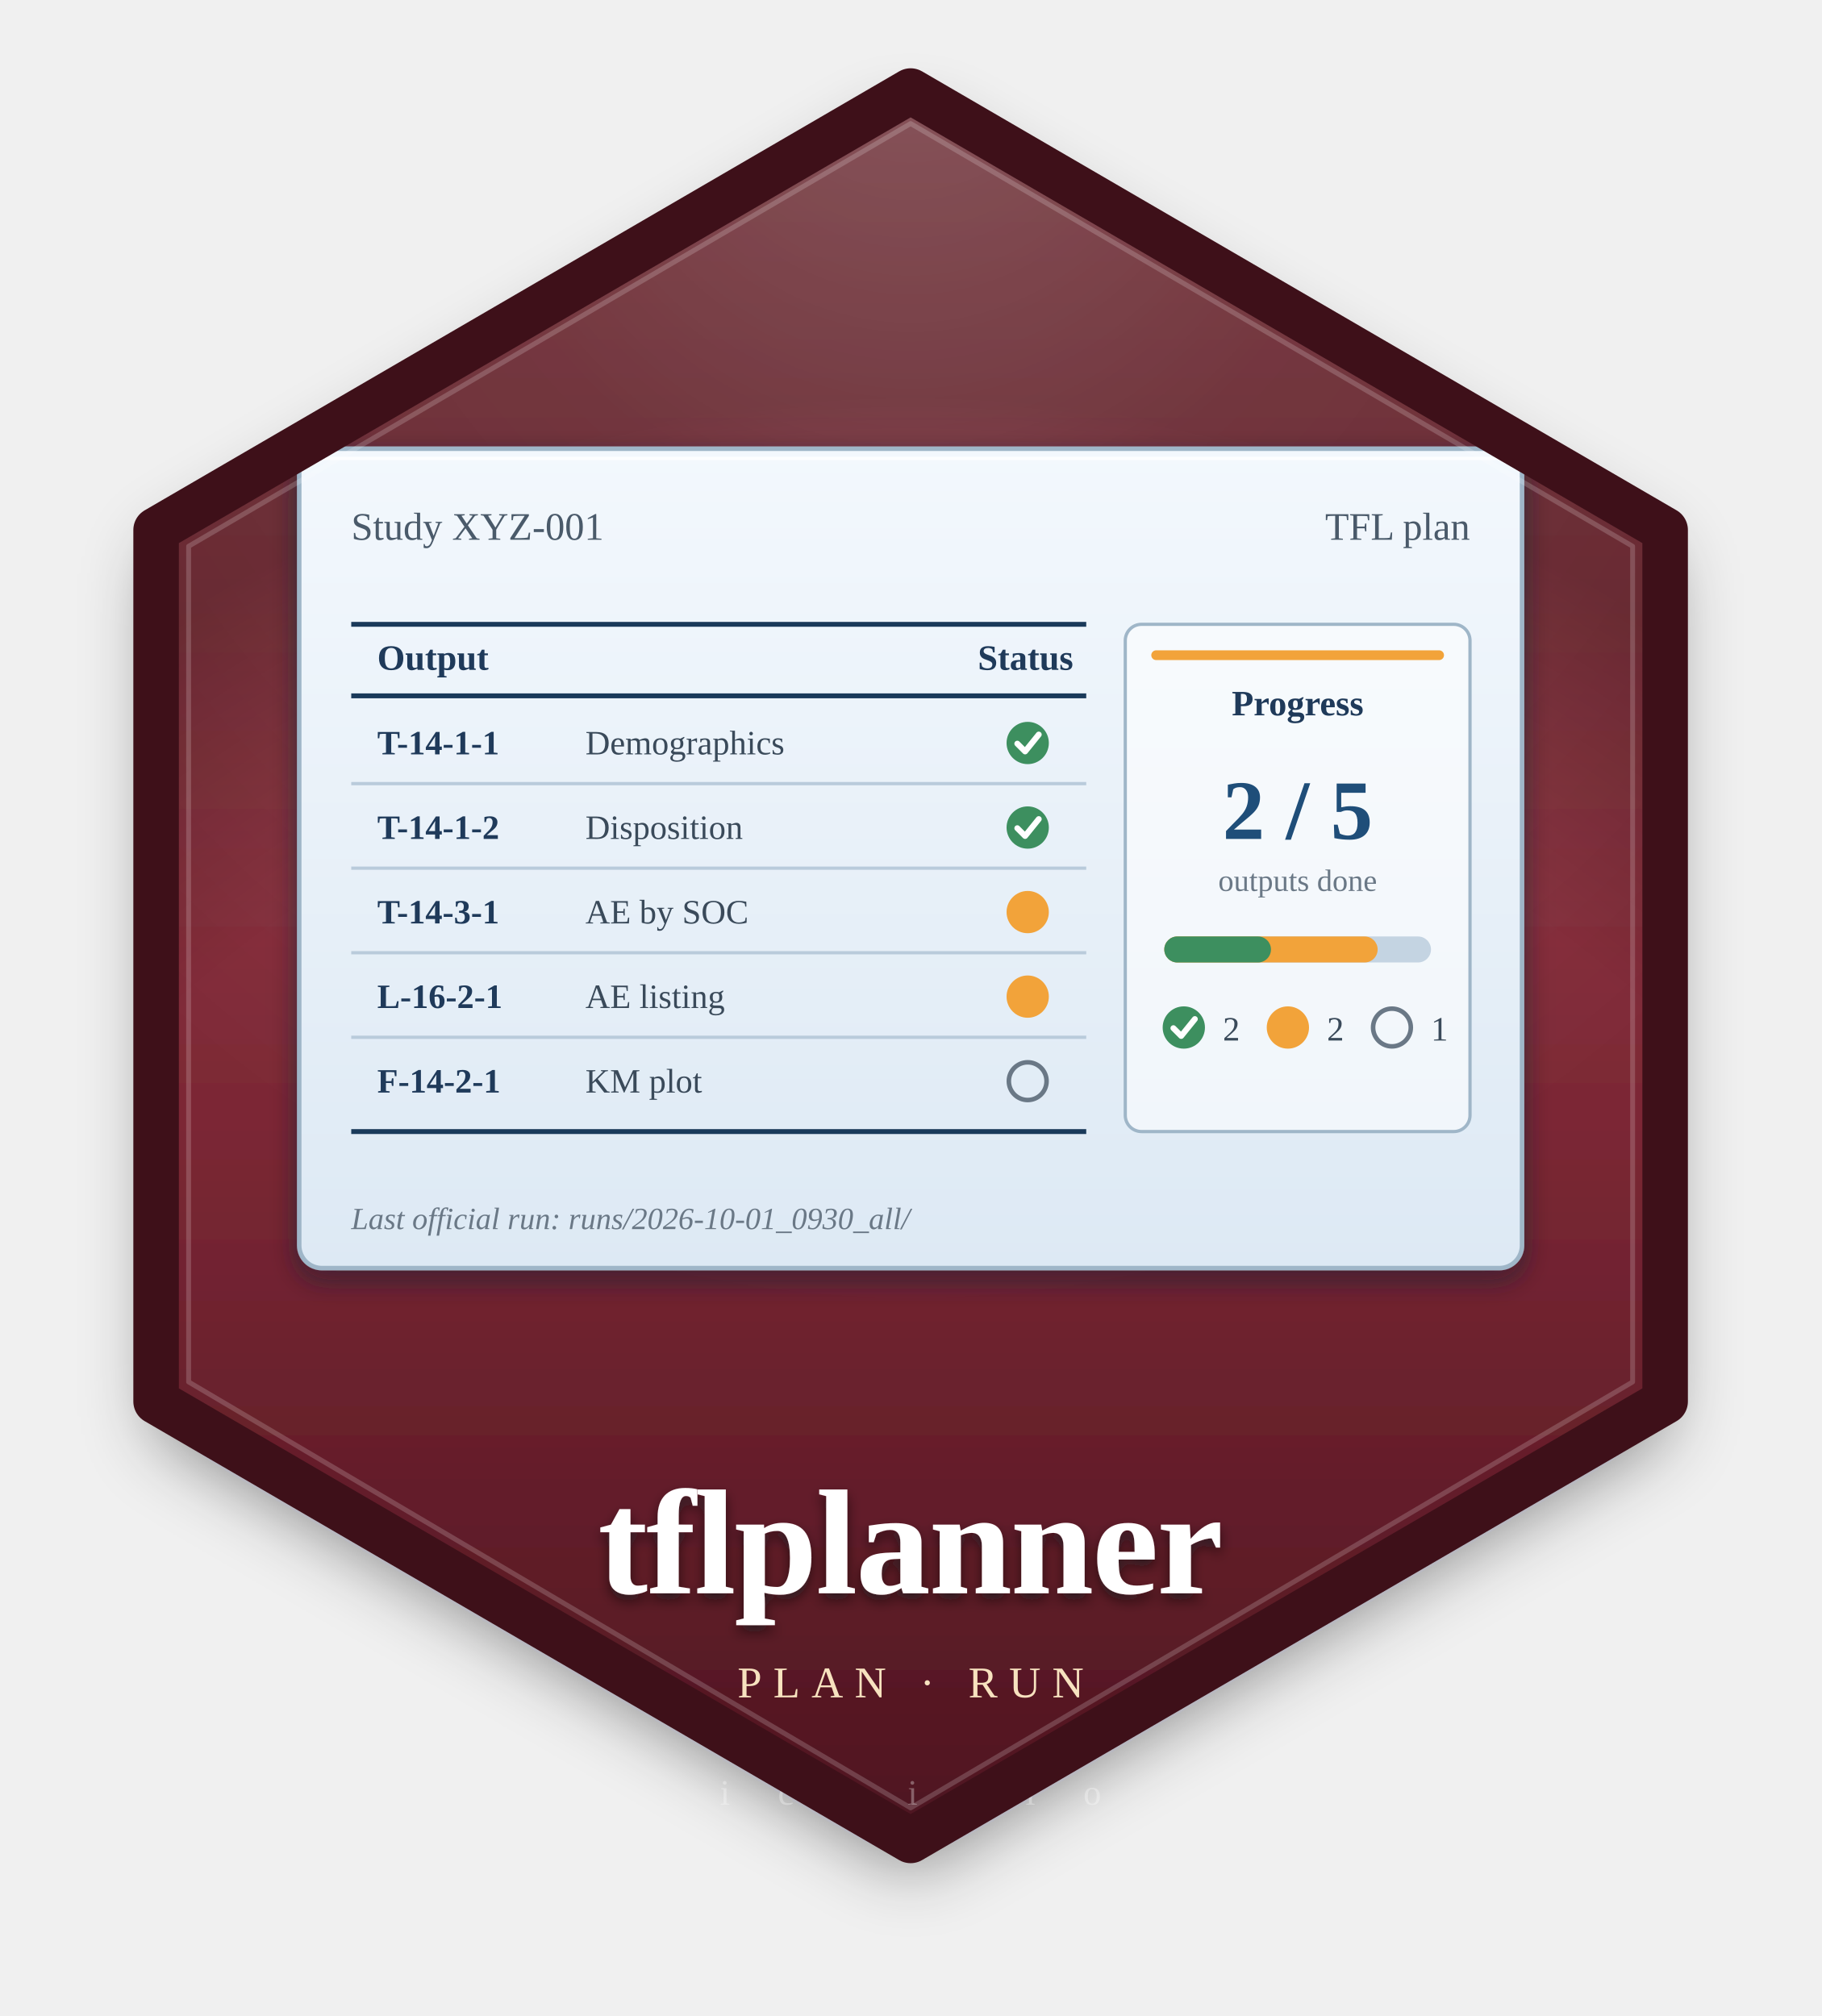
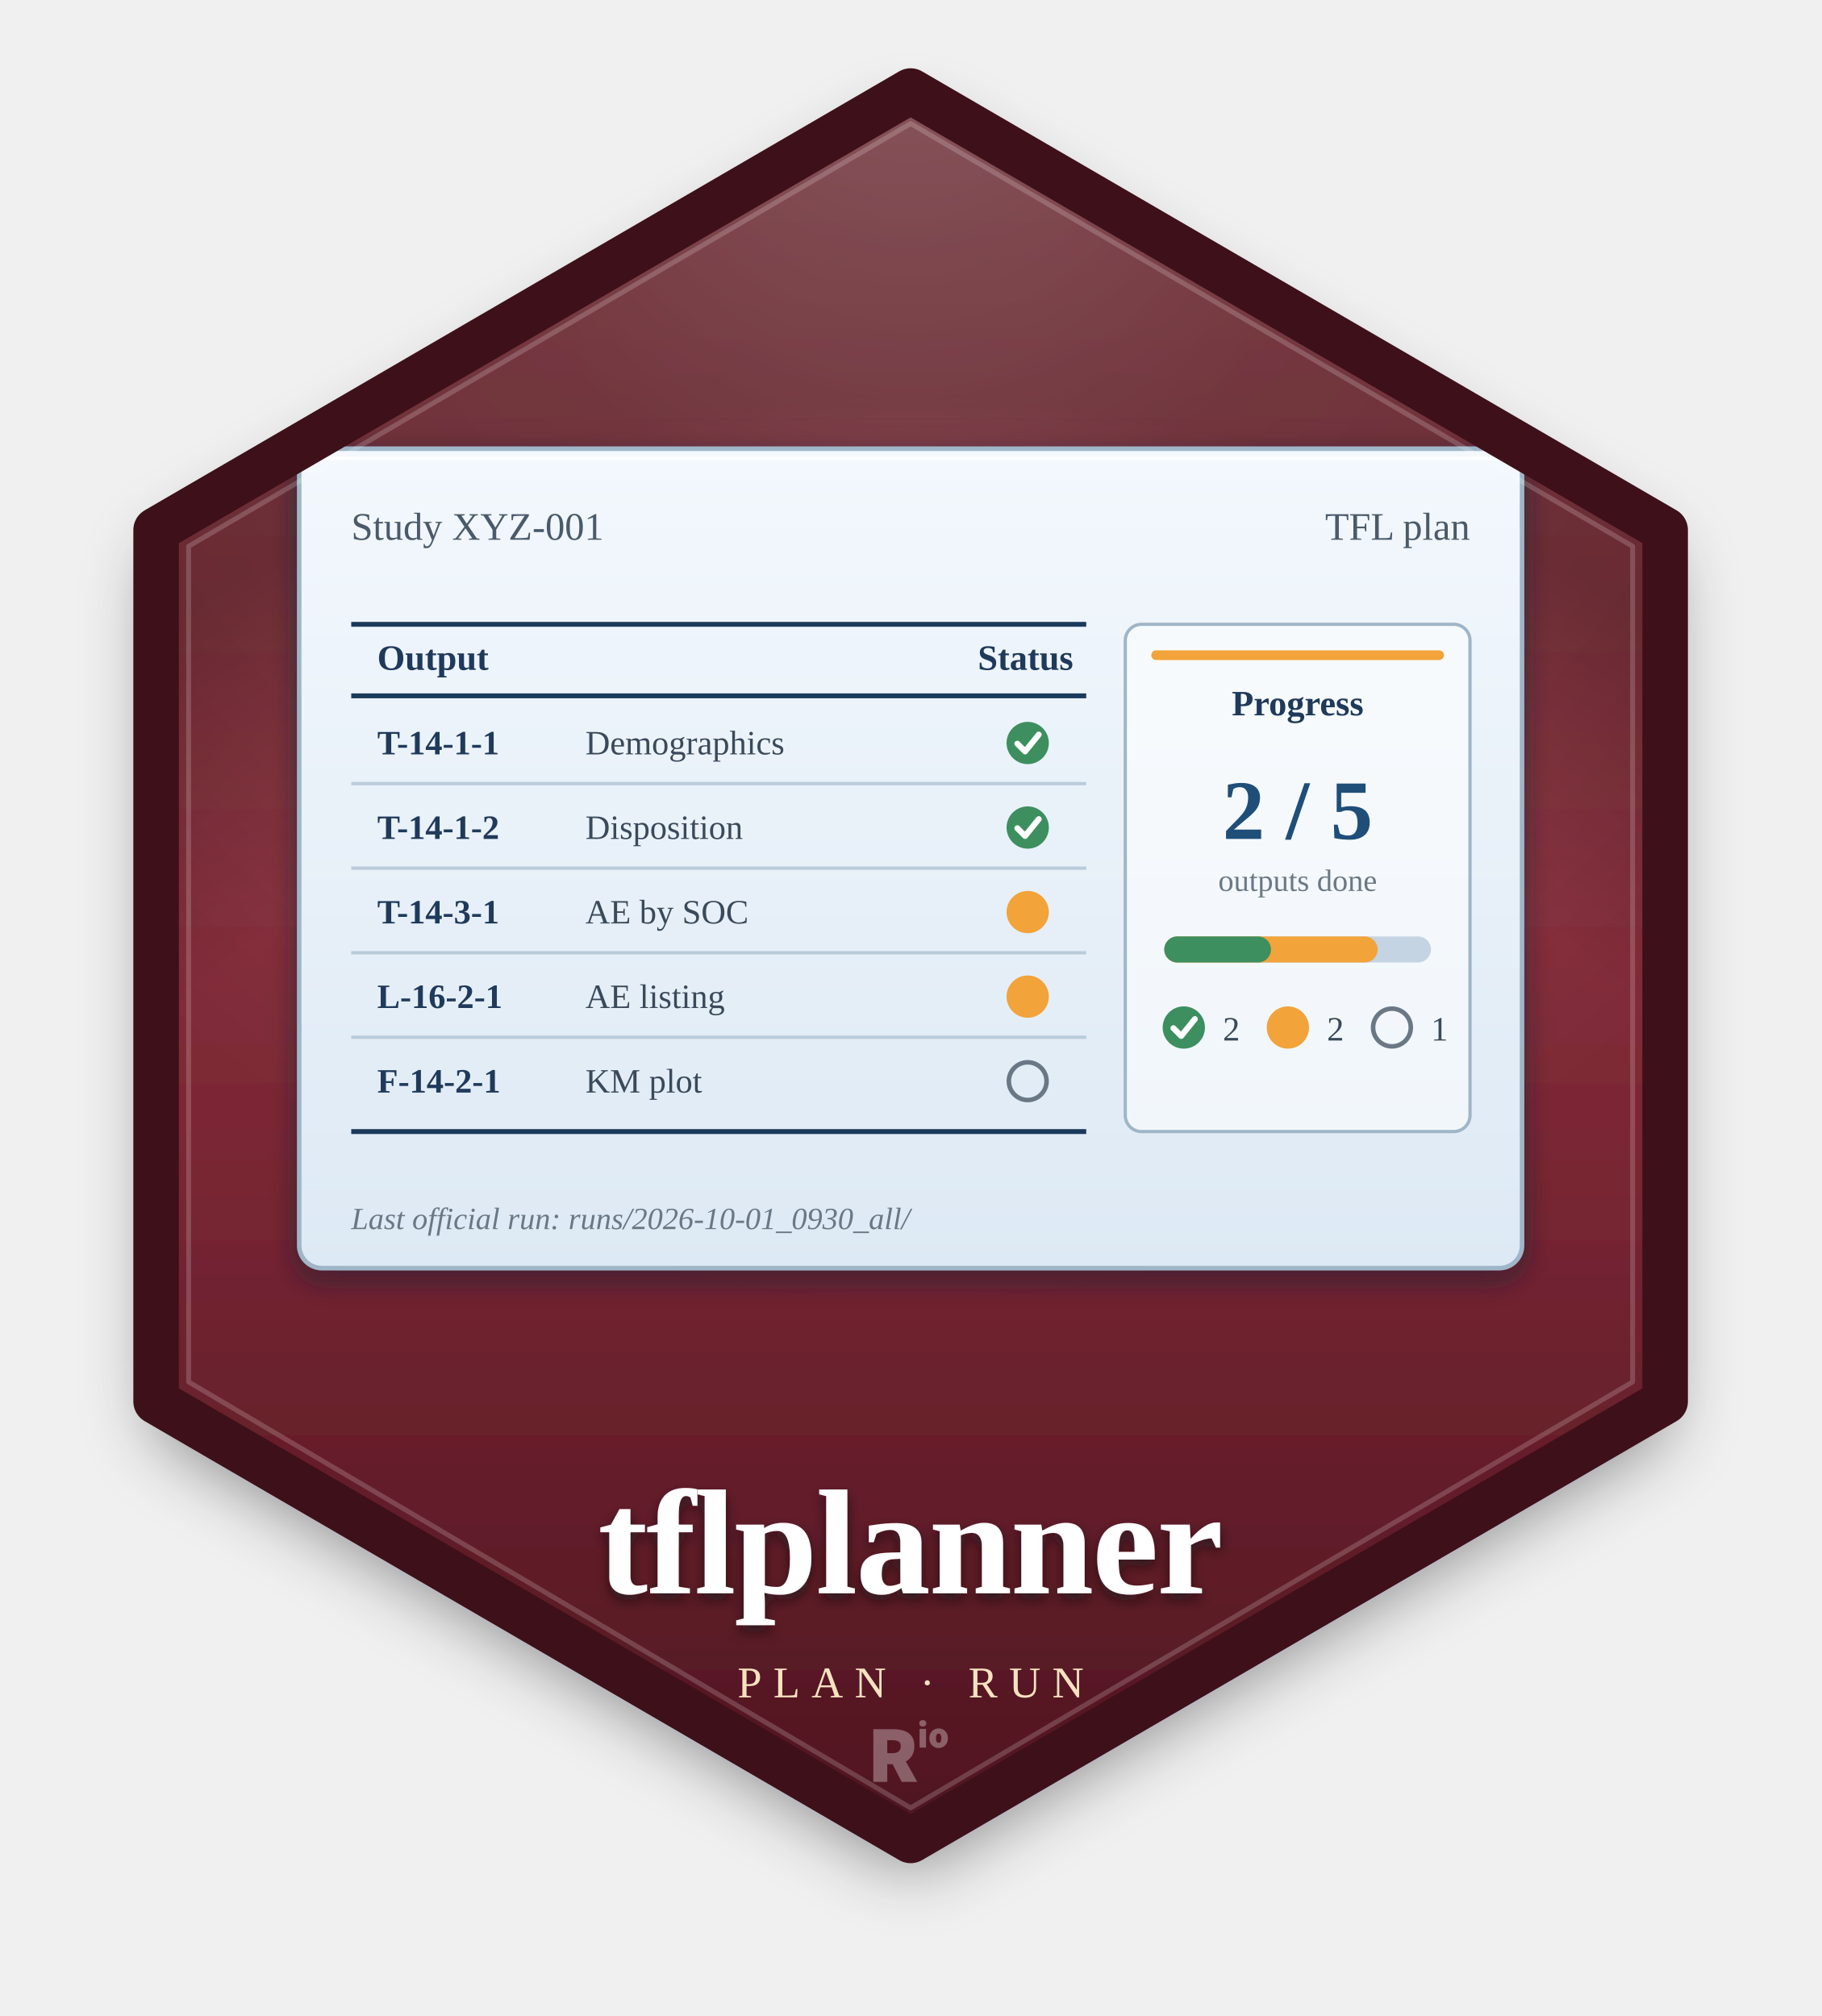
<svg xmlns="http://www.w3.org/2000/svg" width="560" height="620" viewBox="0 0 560 620">
  <defs>
    <linearGradient id="hexbg" x1="50%" y1="0%" x2="50%" y2="100%">
      <stop offset="0%" stop-color="#a8424f" />
      <stop offset="60%" stop-color="#7a2734" />
      <stop offset="100%" stop-color="#4d1520" />
    </linearGradient>
    <radialGradient id="topgloss" cx="50%" cy="0%" r="65%" fx="50%" fy="0%">
      <stop offset="0%" stop-color="#ffffff" stop-opacity="0.32" />
      <stop offset="40%" stop-color="#ffffff" stop-opacity="0.10" />
      <stop offset="100%" stop-color="#ffffff" stop-opacity="0" />
    </radialGradient>
    <radialGradient id="vignette" cx="50%" cy="100%" r="80%" fx="50%" fy="100%">
      <stop offset="0%" stop-color="#000000" stop-opacity="0" />
      <stop offset="80%" stop-color="#000000" stop-opacity="0" />
      <stop offset="100%" stop-color="#000000" stop-opacity="0.30" />
    </radialGradient>
    <linearGradient id="paperbg" x1="50%" y1="0%" x2="50%" y2="100%">
      <stop offset="0%" stop-color="#f3f8fd" />
      <stop offset="100%" stop-color="#dde9f4" />
    </linearGradient>
    <filter id="hex-shadow" x="-12%" y="-8%" width="124%" height="124%">
      <feDropShadow dx="0" dy="9" stdDeviation="11" flood-color="#000913" flood-opacity="0.45" />
    </filter>
    <filter id="paper-shadow" x="-8%" y="-8%" width="116%" height="120%">
      <feDropShadow dx="0" dy="3" stdDeviation="4" flood-color="#0a1c30" flood-opacity="0.55" />
    </filter>
    <filter id="text-shadow" x="-10%" y="-50%" width="120%" height="200%">
      <feDropShadow dx="0" dy="2" stdDeviation="2" flood-color="#000913" flood-opacity="0.55" />
    </filter>
    <clipPath id="hex-clip">
      <polygon points="280,28 512,163 512,431 280,566 48,431 48,163" />
    </clipPath>
  </defs>
  <g filter="url(#hex-shadow)">
    <polygon points="280,28 512,163 512,431 280,566 48,431 48,163" fill="url(#hexbg)" />
  </g>
  <g clip-path="url(#hex-clip)">
    <rect x="0" y="0" width="560" height="620" fill="url(#topgloss)" />
    <rect x="0" y="0" width="560" height="620" fill="url(#vignette)" />
  </g>
  <g clip-path="url(#hex-clip)">
    <rect x="92" y="138" width="376" height="252" rx="7" ry="7" fill="url(#paperbg)" stroke="#9fb6c8" stroke-width="1.4" filter="url(#paper-shadow)" />
    <line x1="98" y1="141" x2="462" y2="141" stroke="#ffffff" stroke-width="1" opacity="0.8" />
    <text x="108" y="166" font-family="Liberation Serif, Times New Roman, serif" font-size="12" text-anchor="start" fill="#4a5a6a">Study XYZ-001</text>
    <text x="452" y="166" font-family="Liberation Serif, Times New Roman, serif" font-size="12" text-anchor="end" fill="#4a5a6a">TFL plan</text>
    <line x1="108" y1="192" x2="334" y2="192" stroke="#1a3a5a" stroke-width="1.5" />
    <text x="116" y="206" font-family="Liberation Serif, Times New Roman, serif" font-size="11" font-weight="600" text-anchor="start" fill="#1f3a5a">Output</text>
    <text x="330" y="206" font-family="Liberation Serif, Times New Roman, serif" font-size="11" font-weight="600" text-anchor="end" fill="#1f3a5a">Status</text>
    <line x1="108" y1="214" x2="334" y2="214" stroke="#1a3a5a" stroke-width="1.5" />
    <text x="116" y="232" font-family="Liberation Serif, Times New Roman, serif" font-size="10.5" font-weight="600" text-anchor="start" fill="#1f3a5a">T-14-1-1</text>
    <text x="180" y="232" font-family="Liberation Serif, Times New Roman, serif" font-size="10.5" text-anchor="start" fill="#3a4a5a">Demographics</text>
    <circle cx="316" cy="228.5" r="6.5" fill="#3d8f5f" />
    <path d="M 312.8 228.7 L 315.2 231.1 L 319.4 225.9" fill="none" stroke="#ffffff" stroke-width="1.8" stroke-linecap="round" stroke-linejoin="round" />
    <line x1="108" y1="241" x2="334" y2="241" stroke="#b9cbdb" stroke-width="1" />
    <text x="116" y="258" font-family="Liberation Serif, Times New Roman, serif" font-size="10.5" font-weight="600" text-anchor="start" fill="#1f3a5a">T-14-1-2</text>
    <text x="180" y="258" font-family="Liberation Serif, Times New Roman, serif" font-size="10.5" text-anchor="start" fill="#3a4a5a">Disposition</text>
    <circle cx="316" cy="254.5" r="6.5" fill="#3d8f5f" />
    <path d="M 312.8 254.7 L 315.2 257.1 L 319.4 251.9" fill="none" stroke="#ffffff" stroke-width="1.8" stroke-linecap="round" stroke-linejoin="round" />
    <line x1="108" y1="267" x2="334" y2="267" stroke="#b9cbdb" stroke-width="1" />
    <text x="116" y="284" font-family="Liberation Serif, Times New Roman, serif" font-size="10.5" font-weight="600" text-anchor="start" fill="#1f3a5a">T-14-3-1</text>
    <text x="180" y="284" font-family="Liberation Serif, Times New Roman, serif" font-size="10.5" text-anchor="start" fill="#3a4a5a">AE by SOC</text>
    <circle cx="316" cy="280.5" r="6.5" fill="#f2a33a" />
    <line x1="108" y1="293" x2="334" y2="293" stroke="#b9cbdb" stroke-width="1" />
    <text x="116" y="310" font-family="Liberation Serif, Times New Roman, serif" font-size="10.5" font-weight="600" text-anchor="start" fill="#1f3a5a">L-16-2-1</text>
    <text x="180" y="310" font-family="Liberation Serif, Times New Roman, serif" font-size="10.5" text-anchor="start" fill="#3a4a5a">AE listing</text>
    <circle cx="316" cy="306.5" r="6.5" fill="#f2a33a" />
    <line x1="108" y1="319" x2="334" y2="319" stroke="#b9cbdb" stroke-width="1" />
    <text x="116" y="336" font-family="Liberation Serif, Times New Roman, serif" font-size="10.5" font-weight="600" text-anchor="start" fill="#1f3a5a">F-14-2-1</text>
    <text x="180" y="336" font-family="Liberation Serif, Times New Roman, serif" font-size="10.5" text-anchor="start" fill="#3a4a5a">KM plot</text>
    <circle cx="316" cy="332.5" r="5.8" fill="none" stroke="#6a7886" stroke-width="1.4" />
    <line x1="108" y1="348" x2="334" y2="348" stroke="#1a3a5a" stroke-width="1.5" />
    <rect x="346" y="192" width="106" height="156" rx="5" fill="#ffffff" fill-opacity="0.55" stroke="#9fb6c8" stroke-width="1" />
    <rect x="354" y="200" width="90" height="3" rx="1.5" fill="#f2a33a" />
    <text x="399" y="220" font-family="Liberation Serif, Times New Roman, serif" font-size="11" font-weight="600" text-anchor="middle" fill="#1f3a5a">Progress</text>
    <text x="399" y="258" font-family="Liberation Serif, Times New Roman, serif" font-size="26" font-weight="700" text-anchor="middle" fill="#1f4e79">2 / 5</text>
    <text x="399" y="274" font-family="Liberation Serif, Times New Roman, serif" font-size="9.5" text-anchor="middle" fill="#6a7886">outputs done</text>
    <rect x="358" y="288" width="82" height="8" rx="4" fill="#c4d4e2" />
    <rect x="358" y="288" width="65.6" height="8" rx="4" fill="#f2a33a" />
    <rect x="358" y="288" width="32.8" height="8" rx="4" fill="#3d8f5f" />
    <circle cx="364" cy="316" r="6.5" fill="#3d8f5f" />
    <path d="M 360.8 316.2 L 363.2 318.6 L 367.4 313.4" fill="none" stroke="#ffffff" stroke-width="1.8" stroke-linecap="round" stroke-linejoin="round" />
    <text x="376" y="320" font-family="Liberation Serif, Times New Roman, serif" font-size="10.5" text-anchor="start" fill="#3a4a5a">2</text>
    <circle cx="396" cy="316" r="6.5" fill="#f2a33a" />
    <text x="408" y="320" font-family="Liberation Serif, Times New Roman, serif" font-size="10.5" text-anchor="start" fill="#3a4a5a">2</text>
    <circle cx="428" cy="316" r="5.8" fill="none" stroke="#6a7886" stroke-width="1.4" />
    <text x="440" y="320" font-family="Liberation Serif, Times New Roman, serif" font-size="10.5" text-anchor="start" fill="#3a4a5a">1</text>
    <text x="108" y="378" font-family="Liberation Serif, Times New Roman, serif" font-size="9.5" font-style="italic" text-anchor="start" fill="#6a7886">Last official run: runs/2026-10-01_0930_all/</text>
  </g>
  <text x="280" y="490" font-family="Liberation Serif, Times New Roman, serif" font-size="46" font-weight="700" text-anchor="middle" fill="#ffffff" letter-spacing="-0.5" filter="url(#text-shadow)">tflplanner</text>
  <text x="280" y="522" font-family="Liberation Serif, Times New Roman, serif" font-size="13.5" font-weight="500" text-anchor="middle" fill="#f7e2bf" letter-spacing="3.5">PLAN · RUN</text>
-   <text x="280" y="555" font-family="Liberation Serif, Times New Roman, serif" font-size="11" font-weight="500" text-anchor="middle" fill="#ffffff" opacity="0.32" letter-spacing="6">i c h i r i o</text>
+   <path d="M268.53 548V531.79H274.66Q276.41 531.79 277.88 532.25Q279.35 532.71 280.25 533.86Q281.15 535.01 281.15 537.03Q281.15 538.77 280.42 539.92Q279.7 541.07 278.53 541.72L282.05 548H277.26L274.46 542.56H272.82V548ZM272.82 539.17H274.36Q276.96 539.17 276.96 537.03Q276.96 535.98 276.3 535.58Q275.64 535.18 274.36 535.18H272.82ZM282.75 537.45V531.69H284.73V537.45ZM283.74 530.98Q283.25 530.98 282.95 530.71Q282.66 530.44 282.66 529.99Q282.66 529.54 282.95 529.27Q283.25 529 283.74 529Q284.22 529 284.52 529.27Q284.82 529.54 284.82 529.99Q284.82 530.44 284.52 530.71Q284.22 530.98 283.74 530.98ZM288.62 537.59Q287.88 537.59 287.23 537.23Q286.58 536.87 286.17 536.2Q285.76 535.53 285.76 534.57Q285.76 533.62 286.17 532.94Q286.58 532.27 287.23 531.91Q287.88 531.56 288.62 531.56Q289.35 531.56 290 531.91Q290.65 532.27 291.06 532.94Q291.47 533.62 291.47 534.57Q291.47 535.53 291.06 536.2Q290.65 536.87 290 537.23Q289.35 537.59 288.62 537.59ZM288.62 536Q289.07 536 289.26 535.61Q289.45 535.23 289.45 534.57Q289.45 533.91 289.26 533.53Q289.07 533.14 288.62 533.14Q288.17 533.14 287.98 533.53Q287.79 533.91 287.79 534.57Q287.79 535.23 287.98 535.61Q288.17 536 288.62 536Z" fill="#ffffff" opacity="0.32" />
  <polygon points="280,28 512,163 512,431 280,566 48,431 48,163" fill="none" stroke="#3e1019" stroke-width="14" stroke-linejoin="round" />
  <polygon points="280,38 502,168 502,425 280,556 58,425 58,168" fill="none" stroke="#ffffff" stroke-width="1.5" stroke-linejoin="round" opacity="0.18" />
</svg>
